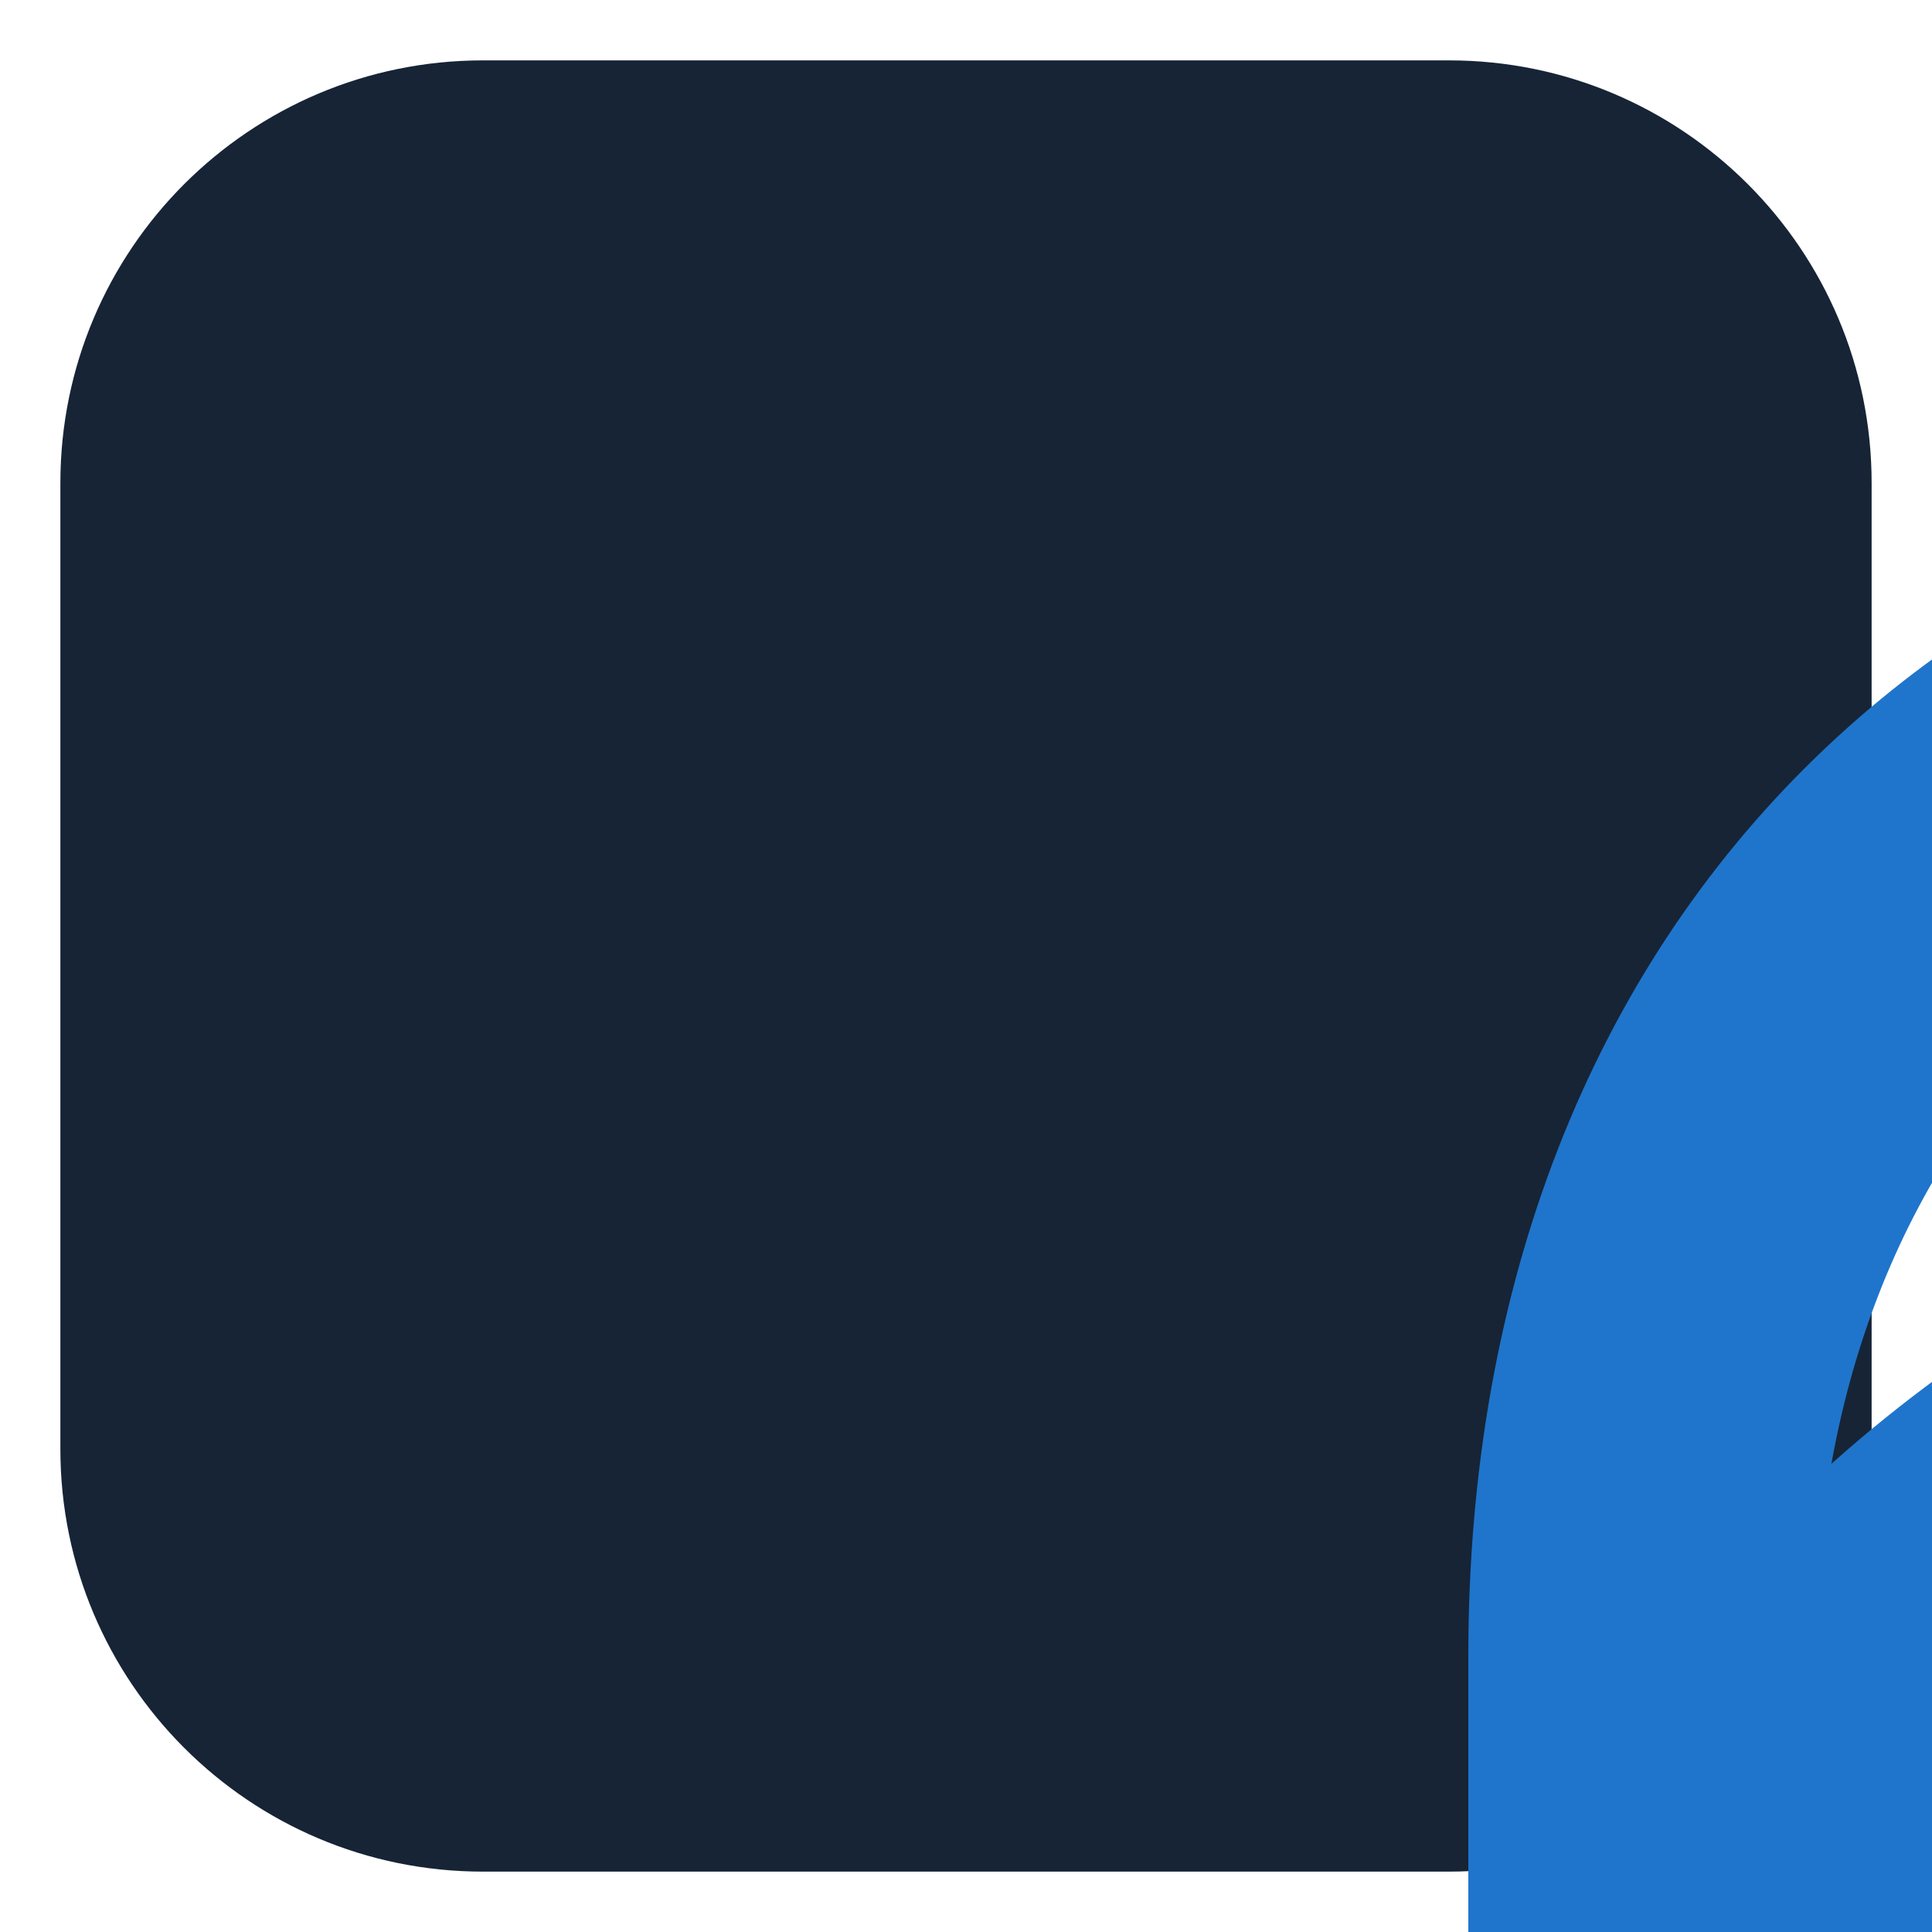
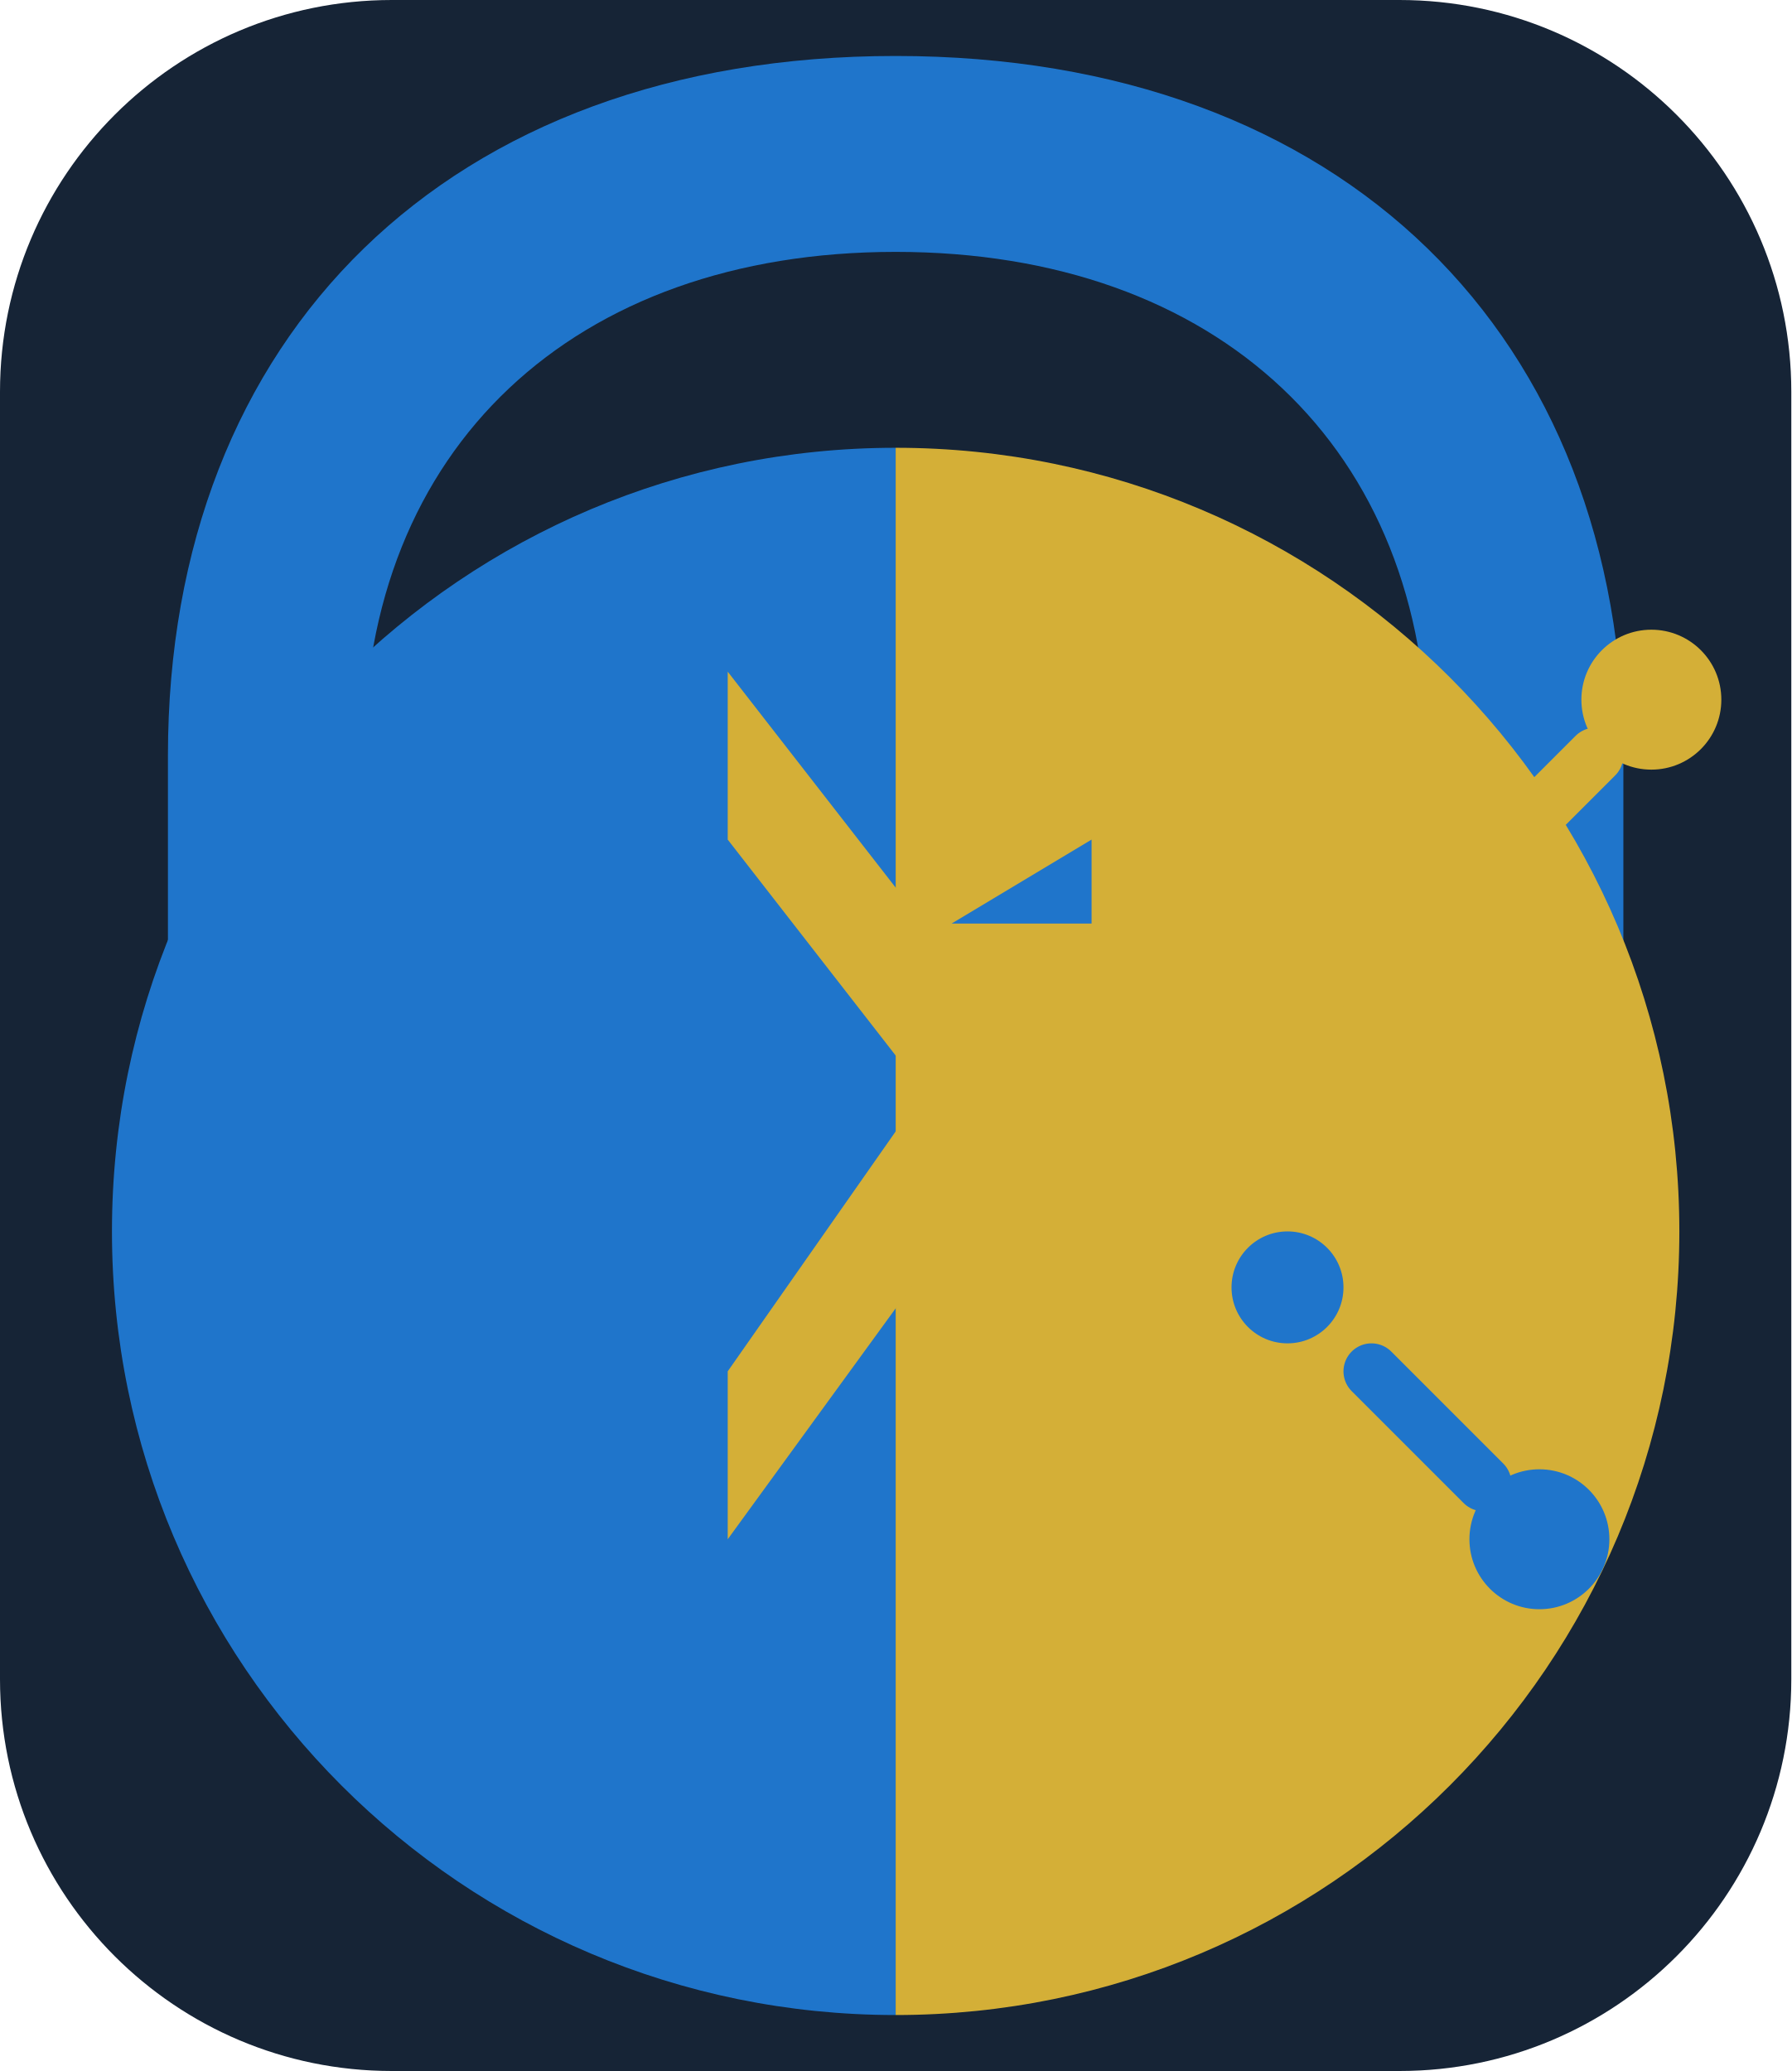
- <svg xmlns="http://www.w3.org/2000/svg" viewBox="0 0 64 64" width="64" height="64" role="img" aria-label="Ultrakey">
+ <svg xmlns="http://www.w3.org/2000/svg" viewBox="40 8 128 148" width="128" height="148" role="img" aria-label="Ultrakey">
  <defs>
    <style>
      .uk-blue { fill: #1F75CB; }
      .uk-gold { fill: #D4AF37; }
    </style>
  </defs>
-   <rect x="2" y="2" width="60" height="60" rx="14" fill="#162436" />
-   <g transform="translate(6,4) scale(0.82)">
+   <rect x="40" y="8" width="128" height="148" rx="28" fill="#162436" />
+   <g>
    <path class="uk-blue" d="M 52 96 L 52 62 C 52 32 72 12 104 12 C 136 12 156 32 156 62 L 156 96 L 142 96 L 142 62 C 142 40 127 26 104 26 C 81 26 66 40 66 62 L 66 96 Z" />
    <path class="uk-blue" d="M 104 40 A 56 56 0 0 0 48 96 A 56 56 0 0 0 104 152 L 104 40 Z" />
    <path class="uk-gold" d="M 104 40 A 56 56 0 0 1 160 96 A 56 56 0 0 1 104 152 L 104 40 Z" />
    <path class="uk-gold" d="M 118 68 L 118 124 L 108 124 L 108 96 L 92 118 L 92 106 L 106 86 L 92 68 L 92 56 L 106 74 L 118 68 Z" />
    <path class="uk-blue" d="M 118 68 L 118 74 L 108 74 L 118 68 Z" />
    <circle class="uk-gold" cx="158" cy="58" r="5" />
    <path d="M 154 62 L 146 70" stroke="#D4AF37" stroke-width="4" stroke-linecap="round" fill="none" />
    <circle class="uk-gold" cx="140" cy="80" r="4" />
    <circle class="uk-blue" cx="150" cy="118" r="5" />
    <path d="M 146 114 L 138 106" stroke="#1F75CB" stroke-width="4" stroke-linecap="round" fill="none" />
    <circle class="uk-blue" cx="132" cy="100" r="4" />
  </g>
</svg>
